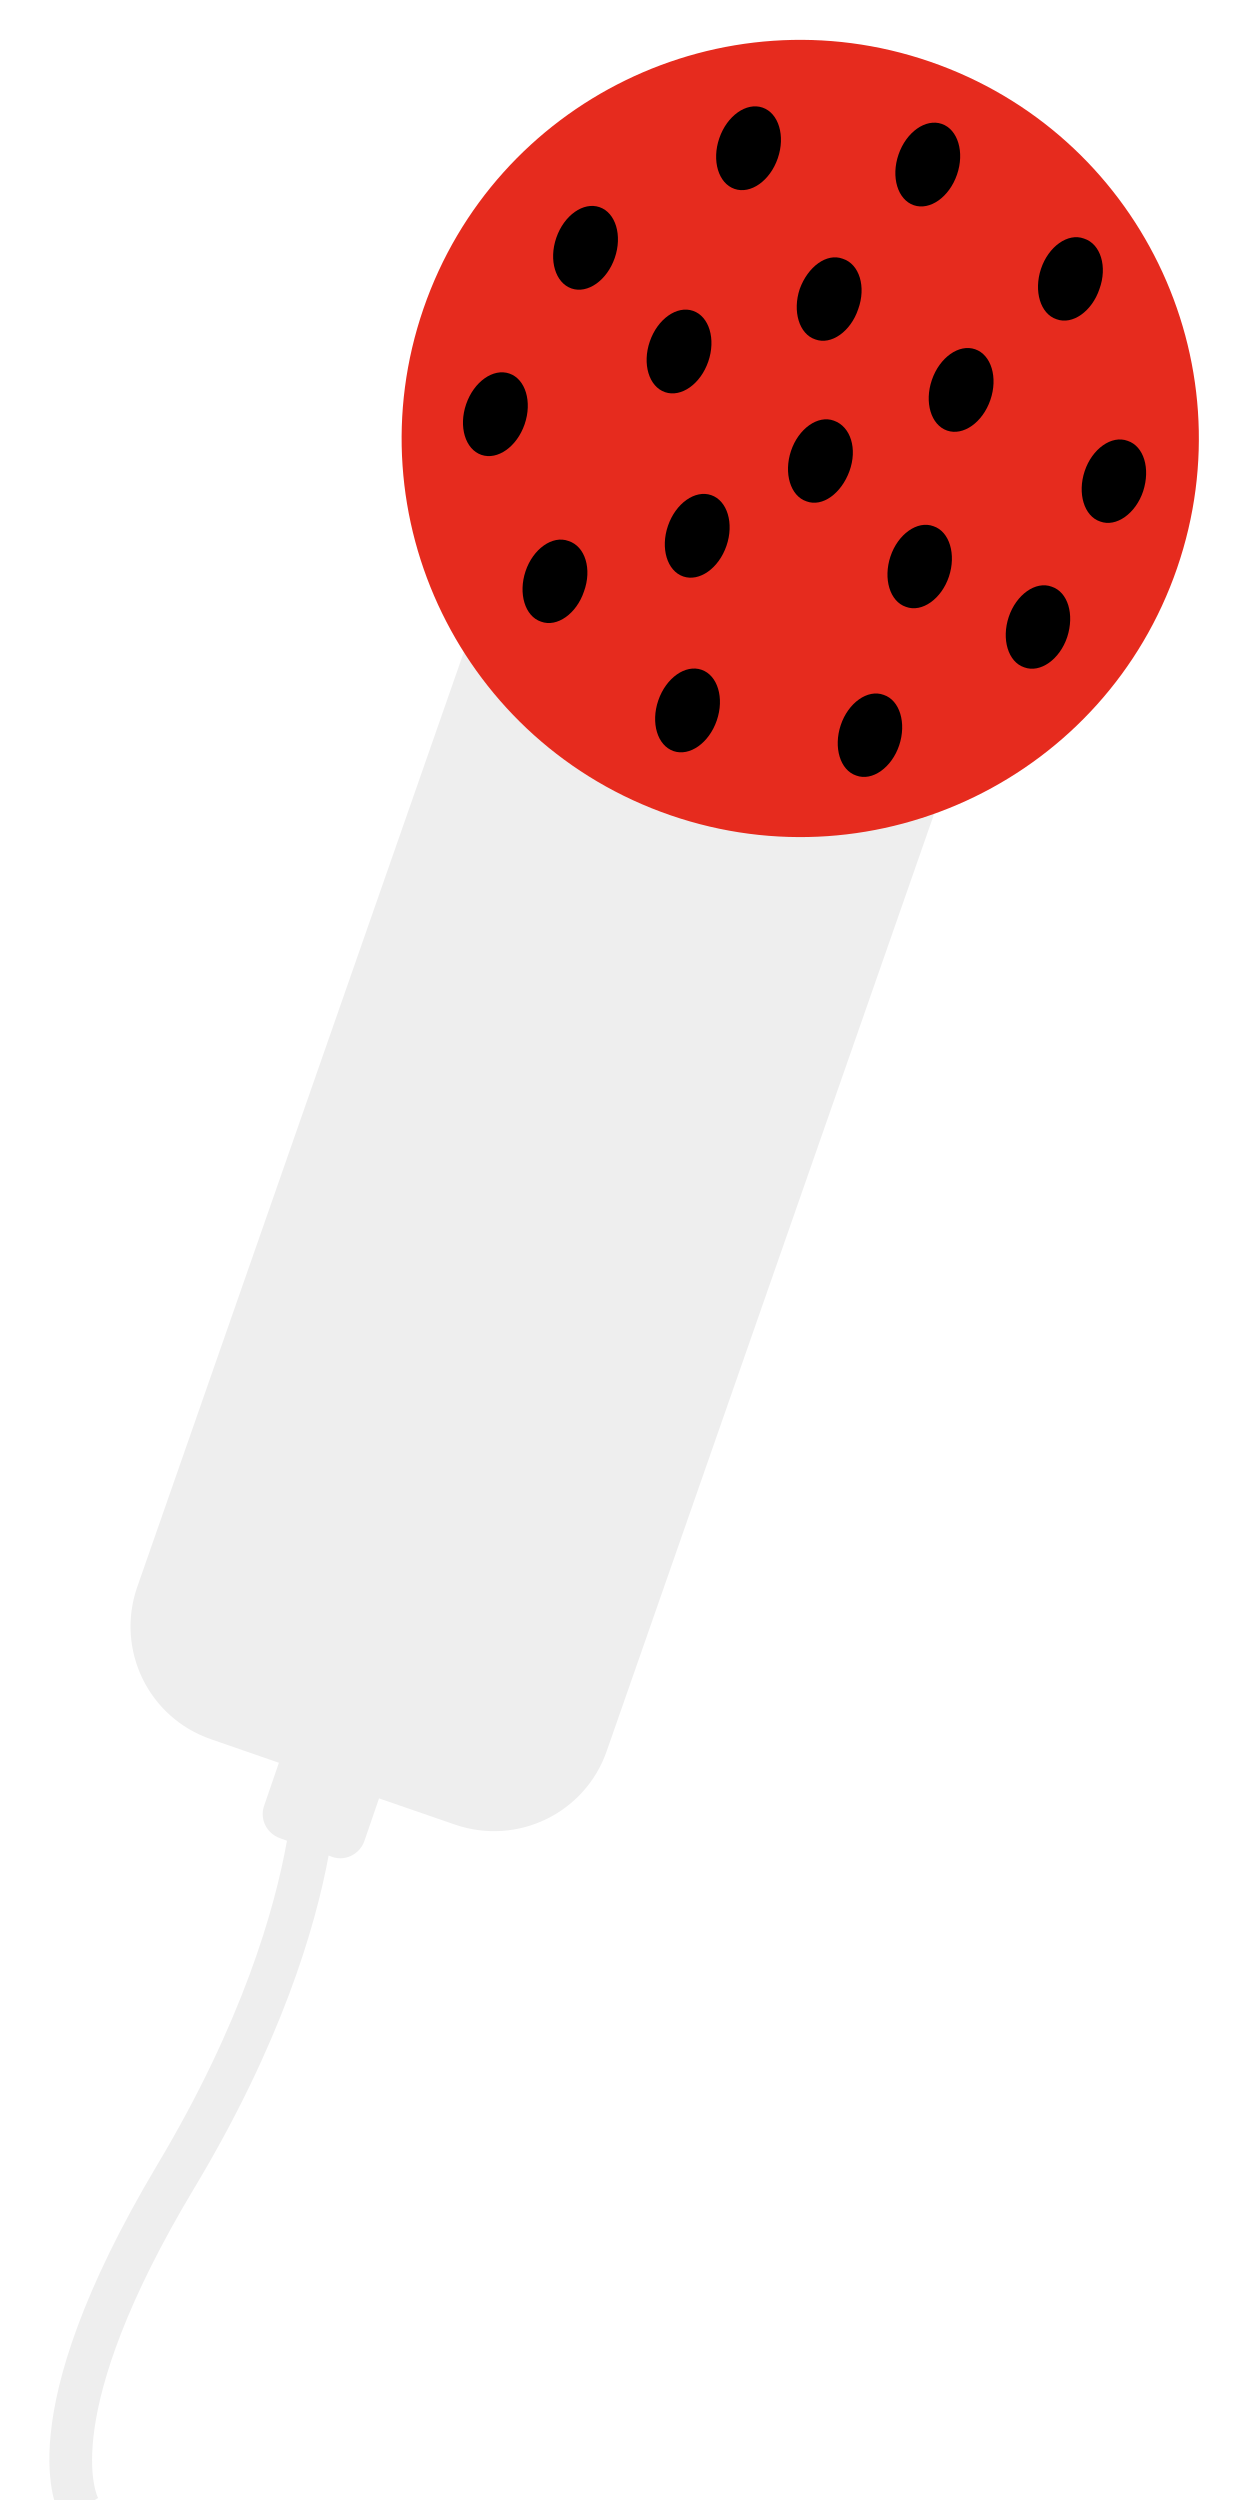
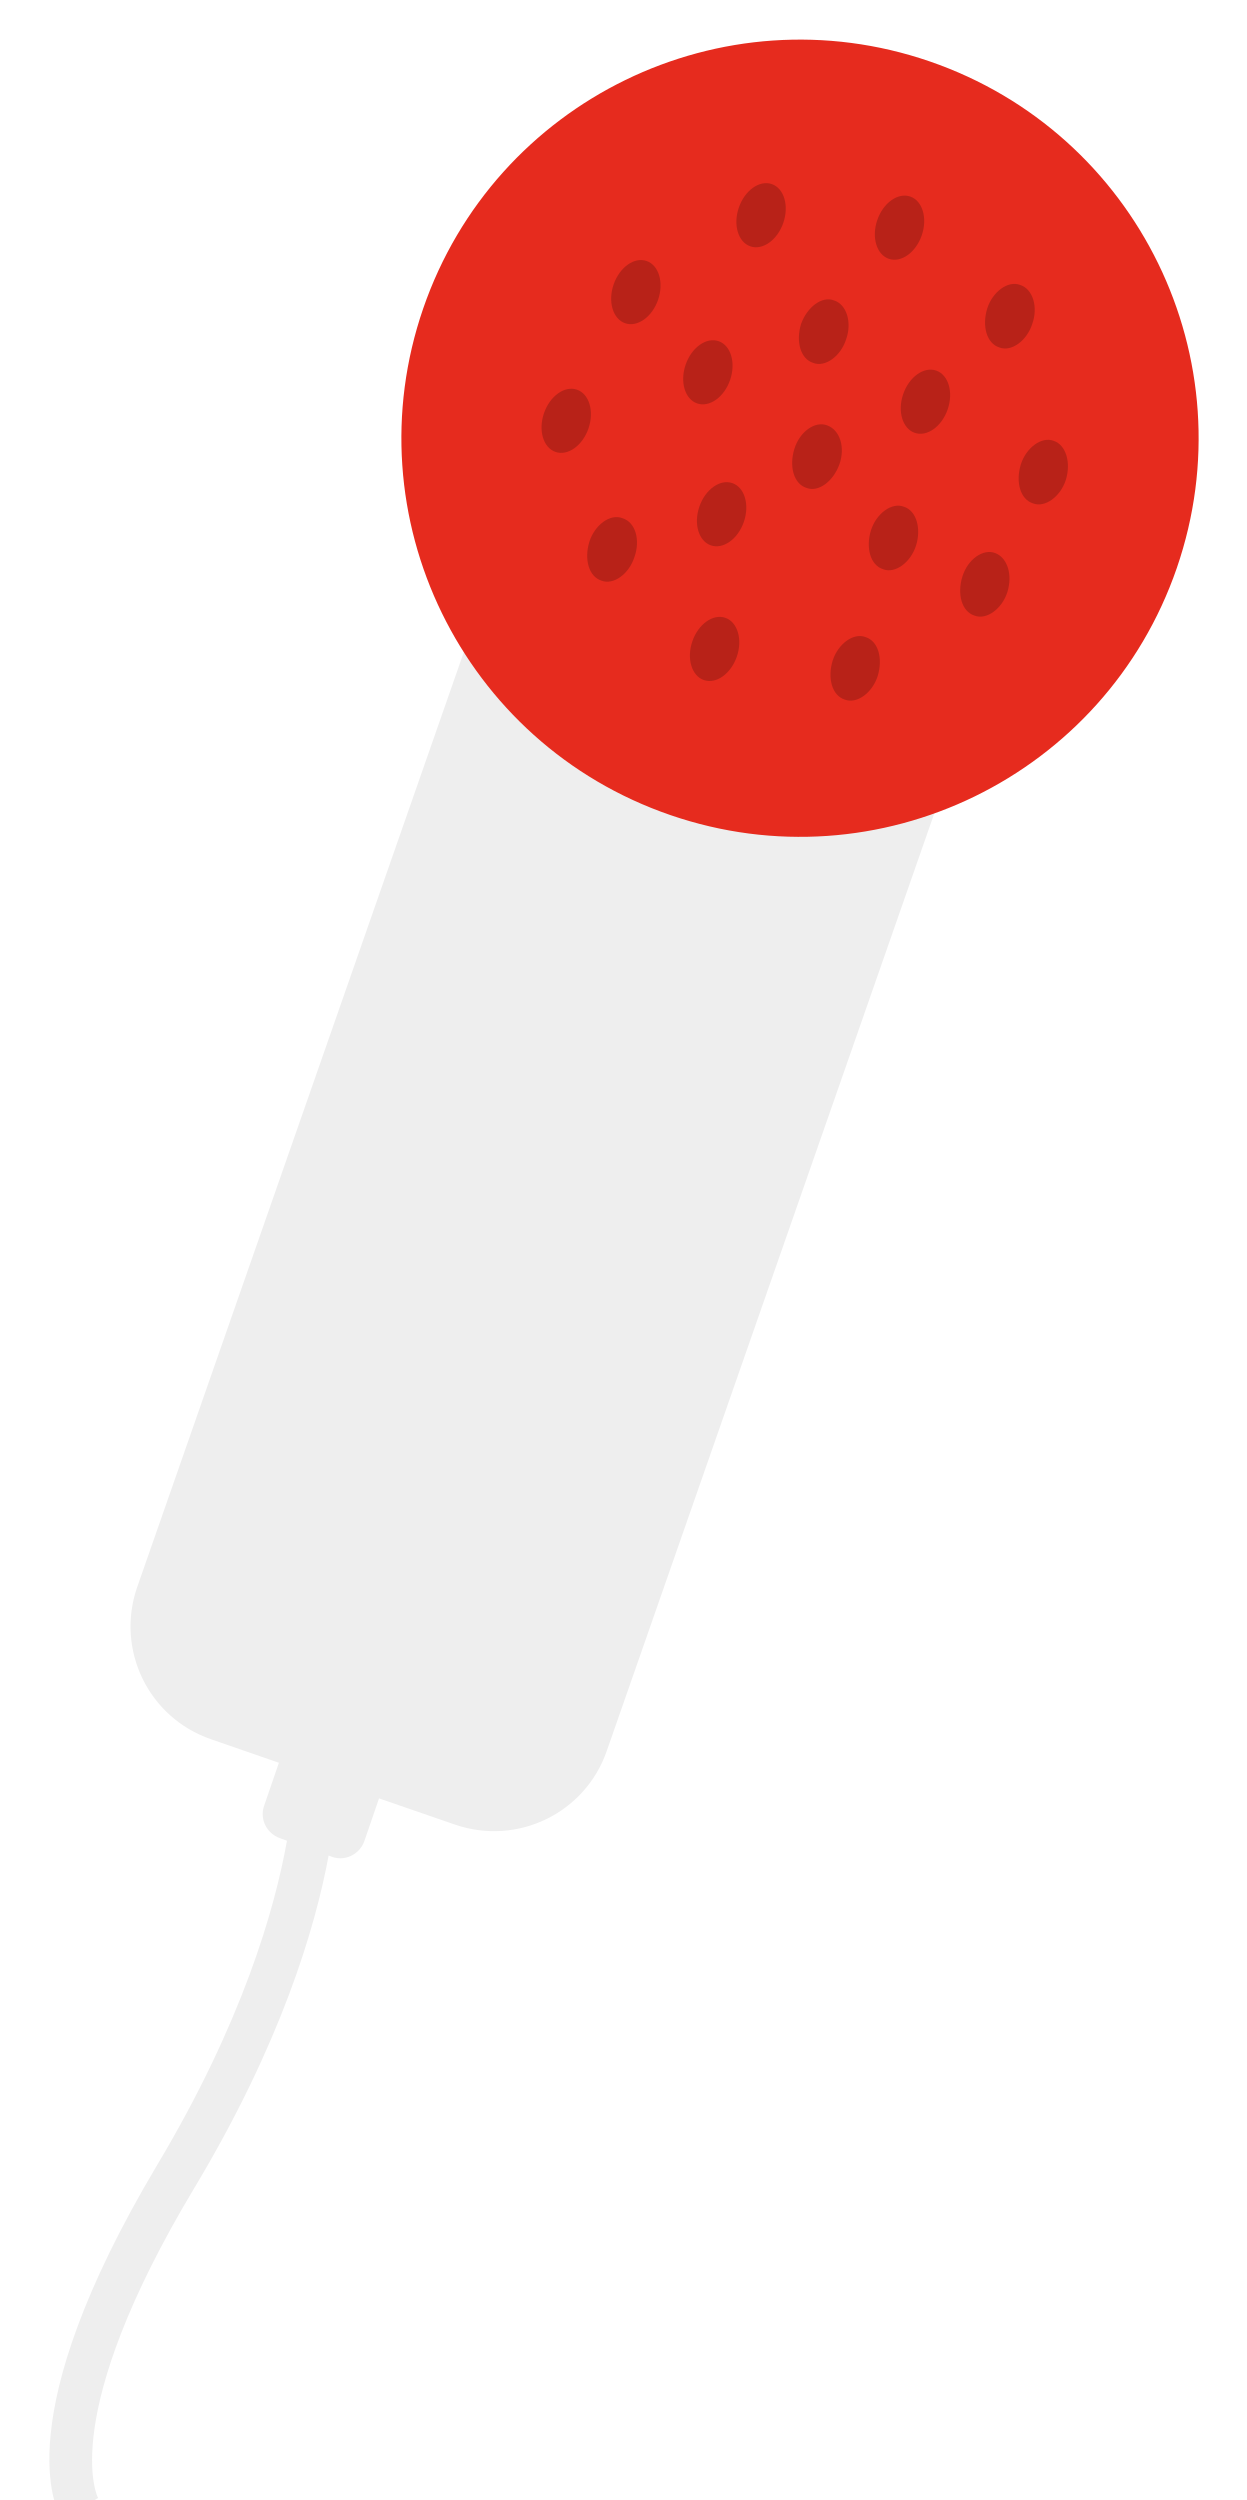
<svg xmlns="http://www.w3.org/2000/svg" version="1.1" id="Layer_1" x="0px" y="0px" viewBox="0 0 185.5 372" style="enable-background:new 0 0 185.5 372;" xml:space="preserve">
  <style type="text/css">
	.st0{fill:#EEEEEE;}
	.st1{fill:#E62B1E;}
+ 	.st2{opacity:0.2;}
</style>
  <g>
    <path class="st0" d="M132.3,85.6L96.1,73.2c-9.3-3.2-19.4,1.7-22.6,11l-53.1,152c-3.2,9.3,1.7,19.4,11,22.6l10.1,3.5l-2.2,6.4   c-0.7,2,0.4,4.1,2.3,4.8l1.1,0.4c-1.8,10.1-6.6,27-19.4,48.4C1,359.8,8.3,373.4,9.2,374.9l5.4-3.2c-0.1-0.1-6.1-12.1,14.3-46.1   c12.9-21.5,18-38.7,20-49.5l0.5,0.2c2,0.7,4.1-0.4,4.8-2.3l2.2-6.4l11.3,3.9c9.3,3.2,19.4-1.7,22.6-11l53.1-152   C146.6,99,141.6,88.9,132.3,85.6z" />
    <g>
-       <ellipse transform="matrix(0.3256 -0.9455 0.9455 0.3256 18.6514 156.6246)" class="st1" cx="119.1" cy="65.2" rx="59.3" ry="59.3" />
-       <g>
+       <ellipse transform="matrix(0.3256 -0.9455 0.9455 0.3256 18.6159 156.5889)" class="st1" cx="119.1" cy="65.2" rx="59.3" ry="59.3" />
+       <g class="st2">
        <g>
          <g>
-             <ellipse transform="matrix(0.3256 -0.9455 0.9455 0.3256 54.3102 120.2249)" cx="111.4" cy="22" rx="6.4" ry="4.6" />
+             <ellipse transform="matrix(0.3256 -0.9455 0.9455 0.3256 46.1008 128.7296)" cx="113.3" cy="32" rx="4.9" ry="3.5" />
          </g>
          <g>
-             <path d="M127.7,46c-1.1,3.3-4,5.4-6.4,4.5c-2.4-0.8-3.4-4.2-2.3-7.5c1.2-3.3,4-5.4,6.4-4.5C127.9,39.3,128.9,42.7,127.7,46z" />
+             <path d="M125.9,50.5c-0.8,2.5-3.1,4.2-4.9,3.5c-1.9-0.6-2.6-3.2-1.8-5.8c0.9-2.5,3.1-4.2,4.9-3.5C126,45.3,126.8,48,125.9,50.5       z" />
          </g>
          <g>
-             <ellipse transform="matrix(0.3258 -0.9454 0.9454 0.3258 18.6911 130.7502)" cx="101" cy="52.3" rx="6.4" ry="4.6" />
+             <ellipse transform="matrix(0.3258 -0.9454 0.9454 0.3258 18.6503 136.8996)" cx="105.3" cy="55.4" rx="4.9" ry="3.5" />
          </g>
          <g>
-             <ellipse transform="matrix(0.3256 -0.9455 0.9455 0.3256 -8.526 111.2604)" cx="73.7" cy="61.6" rx="6.4" ry="4.6" />
+             <ellipse transform="matrix(0.3256 -0.9455 0.9455 0.3256 -2.3479 121.8445)" cx="84.2" cy="62.6" rx="4.9" ry="3.5" />
          </g>
          <g>
-             <ellipse transform="matrix(0.3257 -0.9455 0.9455 0.3257 23.8708 107.2101)" cx="87.1" cy="36.9" rx="6.4" ry="4.6" />
+             <ellipse transform="matrix(0.3257 -0.9455 0.9455 0.3257 22.6754 118.7425)" cx="94.6" cy="43.5" rx="4.9" ry="3.5" />
          </g>
          <g>
-             <path d="M86.9,88c-1.1,3.3-4,5.4-6.4,4.5c-2.4-0.8-3.4-4.2-2.3-7.5c1.1-3.3,4-5.4,6.4-4.5C87.1,81.3,88.1,84.7,86.9,88z" />
+             <path d="M94.4,82.9c-0.8,2.5-3.1,4.2-4.9,3.5c-1.9-0.6-2.6-3.2-1.8-5.8c0.8-2.5,3.1-4.2,4.9-3.5C94.6,77.7,95.3,80.4,94.4,82.9       z" />
          </g>
          <g>
-             <ellipse transform="matrix(0.3254 -0.9456 0.9456 0.3254 -30.9326 168.0527)" cx="102.3" cy="105.7" rx="6.4" ry="4.6" />
+             <ellipse transform="matrix(0.3254 -0.9456 0.9456 0.3254 -19.6029 165.6463)" cx="106.3" cy="96.6" rx="4.9" ry="3.5" />
          </g>
          <g>
-             <path d="M133.8,110.9c-1.1,3.3-4,5.4-6.4,4.5c-2.4-0.8-3.4-4.2-2.3-7.5c1.1-3.3,4-5.4,6.4-4.5       C133.9,104.2,134.9,107.6,133.8,110.9z" />
+             <path d="M130.6,100.6c-0.8,2.5-3.1,4.2-4.9,3.5c-1.9-0.6-2.6-3.2-1.8-5.8c0.8-2.5,3.1-4.2,4.9-3.5       C130.7,95.4,131.4,98,130.6,100.6z" />
          </g>
          <g>
-             <path d="M126.4,70.1c-1.2,3.3-4,5.4-6.4,4.5c-2.4-0.8-3.4-4.2-2.3-7.5c1.1-3.3,4-5.4,6.4-4.5C126.6,63.5,127.6,66.8,126.4,70.1       z" />
+             <path d="M124.9,69.1c-0.9,2.5-3.1,4.2-4.9,3.5c-1.9-0.6-2.6-3.2-1.8-5.8s3.1-4.2,4.9-3.5C125,64,125.8,66.6,124.9,69.1z" />
          </g>
          <g>
-             <path d="M141.2,85.8c-1.1,3.3-4,5.4-6.4,4.5c-2.4-0.8-3.4-4.2-2.3-7.5c1.1-3.3,4-5.4,6.4-4.5C141.3,79.1,142.3,82.5,141.2,85.8       z" />
+             <path d="M136.3,81.2c-0.8,2.5-3.1,4.2-4.9,3.5c-1.9-0.6-2.6-3.2-1.8-5.8c0.8-2.5,3.1-4.2,4.9-3.5       C136.4,76,137.1,78.7,136.3,81.2z" />
          </g>
          <g>
-             <ellipse transform="matrix(0.3258 -0.9454 0.9454 0.3258 -5.387 151.7984)" cx="103.7" cy="79.7" rx="6.4" ry="4.6" />
+             <ellipse transform="matrix(0.3258 -0.9454 0.9454 0.3258 6.261868e-02 153.1302)" cx="107.4" cy="76.5" rx="4.9" ry="3.5" />
          </g>
          <g>
-             <path d="M158.8,94.8c-1.1,3.3-4,5.4-6.4,4.5c-2.4-0.8-3.4-4.2-2.3-7.5c1.1-3.3,4-5.4,6.4-4.5C158.9,88.1,159.9,91.4,158.8,94.8       z" />
+             <path d="M149.9,88.1c-0.8,2.5-3.1,4.2-4.9,3.5c-1.9-0.6-2.6-3.2-1.8-5.8s3.1-4.2,4.9-3.5C149.9,83,150.7,85.5,149.9,88.1z" />
          </g>
          <g>
-             <path d="M170.1,73.1c-1.1,3.3-4,5.4-6.4,4.5c-2.4-0.8-3.4-4.2-2.3-7.5c1.1-3.3,4-5.4,6.4-4.5C170.2,66.4,171.2,69.7,170.1,73.1       z" />
+             <path d="M158.6,71.4c-0.8,2.5-3.1,4.2-4.9,3.5c-1.9-0.6-2.6-3.2-1.8-5.8c0.8-2.5,3.1-4.2,4.9-3.5       C158.6,66.2,159.4,68.8,158.6,71.4z" />
          </g>
          <g>
-             <ellipse transform="matrix(0.3256 -0.9455 0.9455 0.3256 41.6165 174.3421)" cx="143" cy="58" rx="6.4" ry="4.6" />
+             <ellipse transform="matrix(0.3256 -0.9455 0.9455 0.3256 36.3313 170.499)" cx="137.7" cy="59.8" rx="4.9" ry="3.5" />
          </g>
          <g>
-             <ellipse transform="matrix(0.3255 -0.9455 0.9455 0.3255 69.9681 146.9908)" cx="138" cy="24.5" rx="6.4" ry="4.6" />
+             <ellipse transform="matrix(0.3255 -0.9455 0.9455 0.3255 58.2123 149.4454)" cx="133.9" cy="33.9" rx="4.9" ry="3.5" />
          </g>
          <g>
-             <path d="M163.6,43c-1.1,3.3-4,5.4-6.4,4.5c-2.4-0.8-3.4-4.2-2.3-7.5c1.1-3.3,4-5.4,6.4-4.5C163.8,36.3,164.8,39.7,163.6,43z" />
+             <path d="M153.6,48.2c-0.8,2.5-3.1,4.2-4.9,3.5c-1.9-0.6-2.6-3.2-1.8-5.8c0.8-2.5,3.1-4.2,4.9-3.5       C153.7,43,154.5,45.7,153.6,48.2z" />
          </g>
        </g>
      </g>
    </g>
  </g>
</svg>
